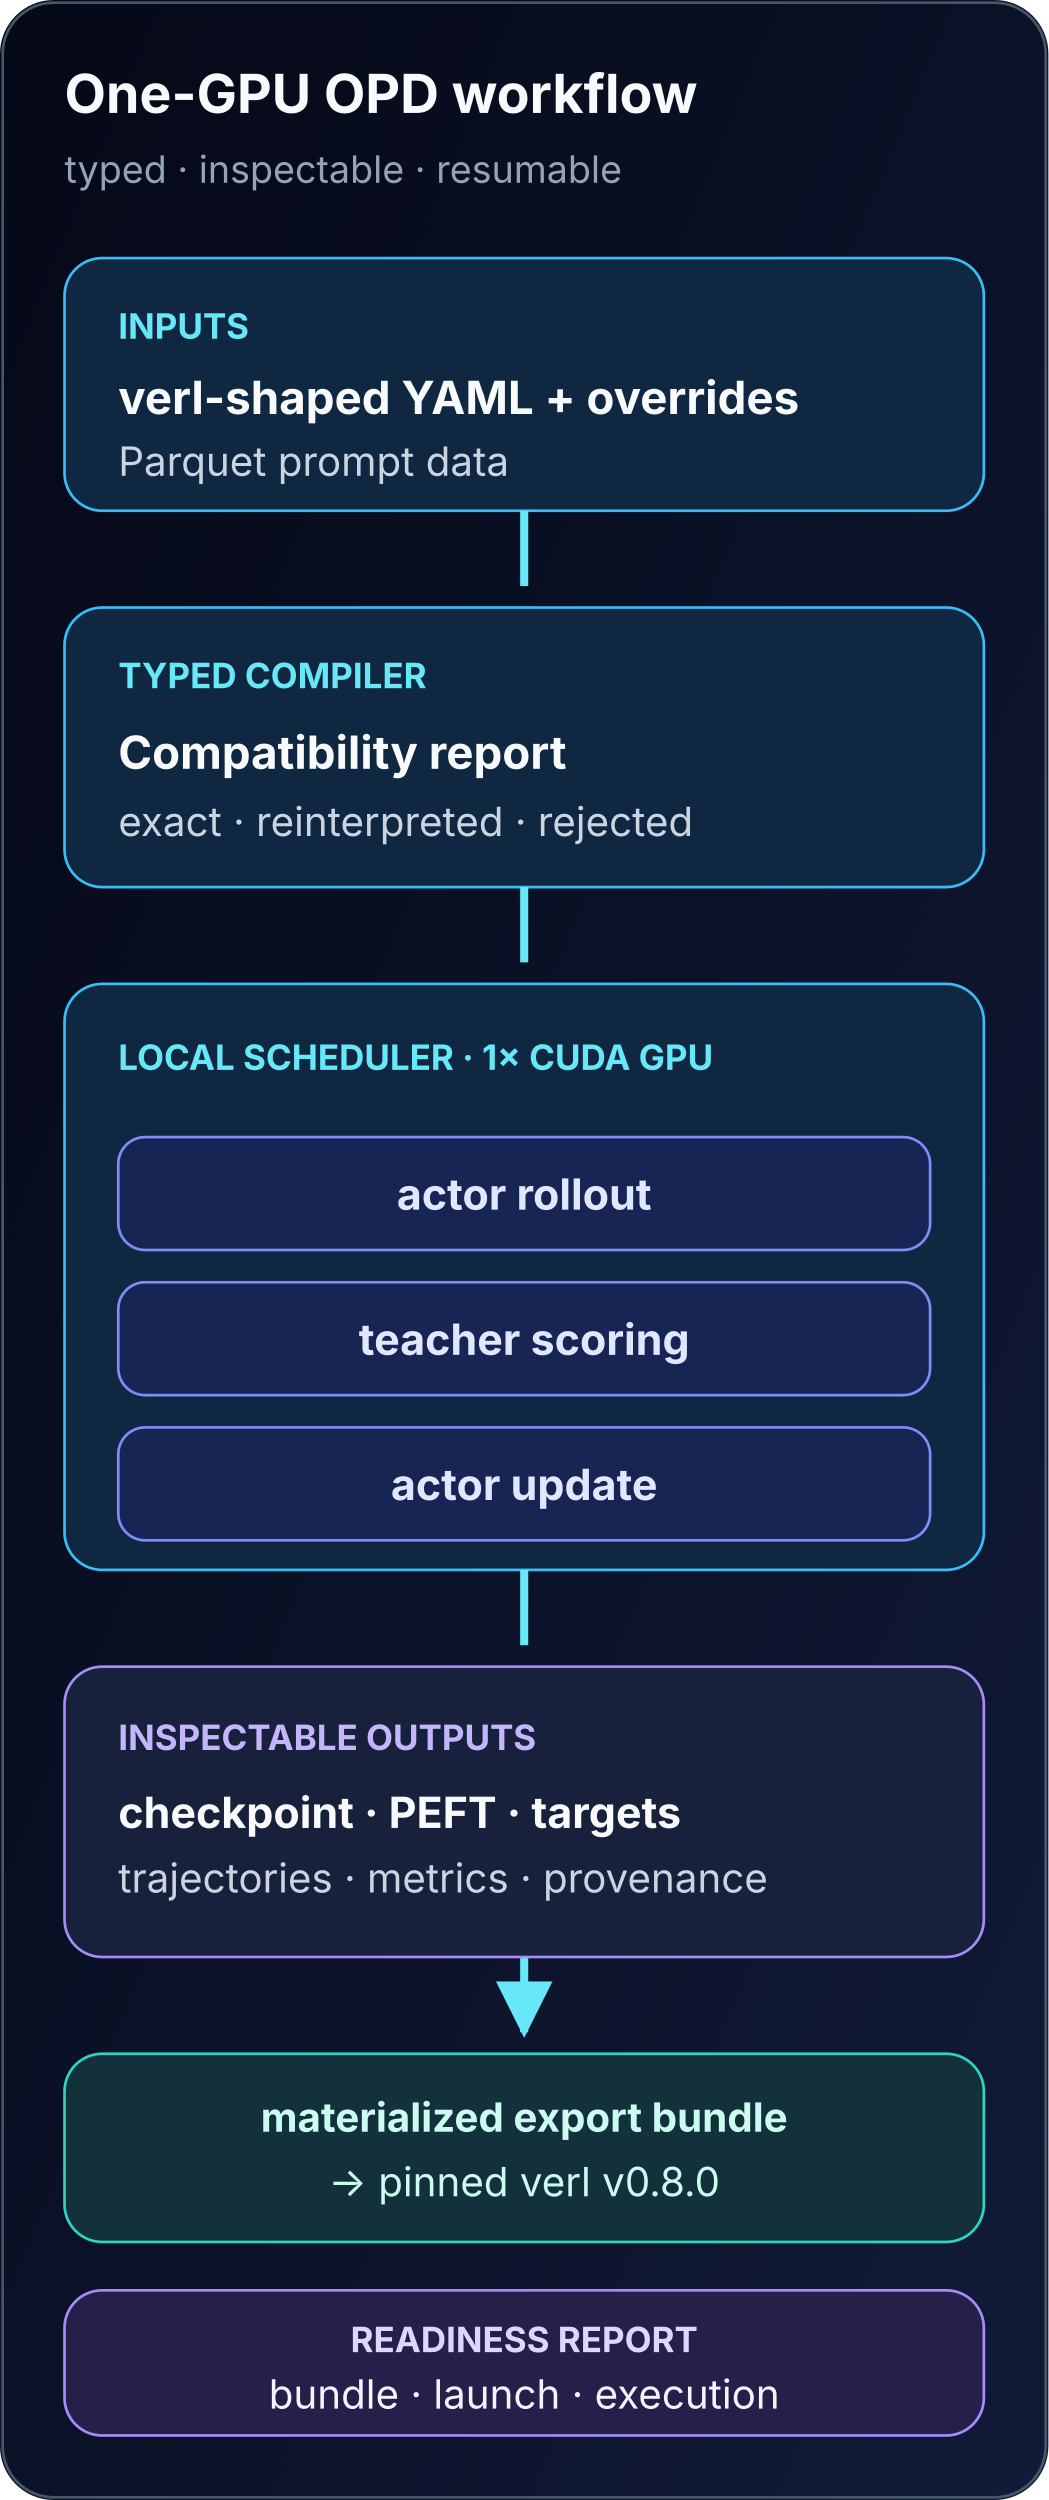
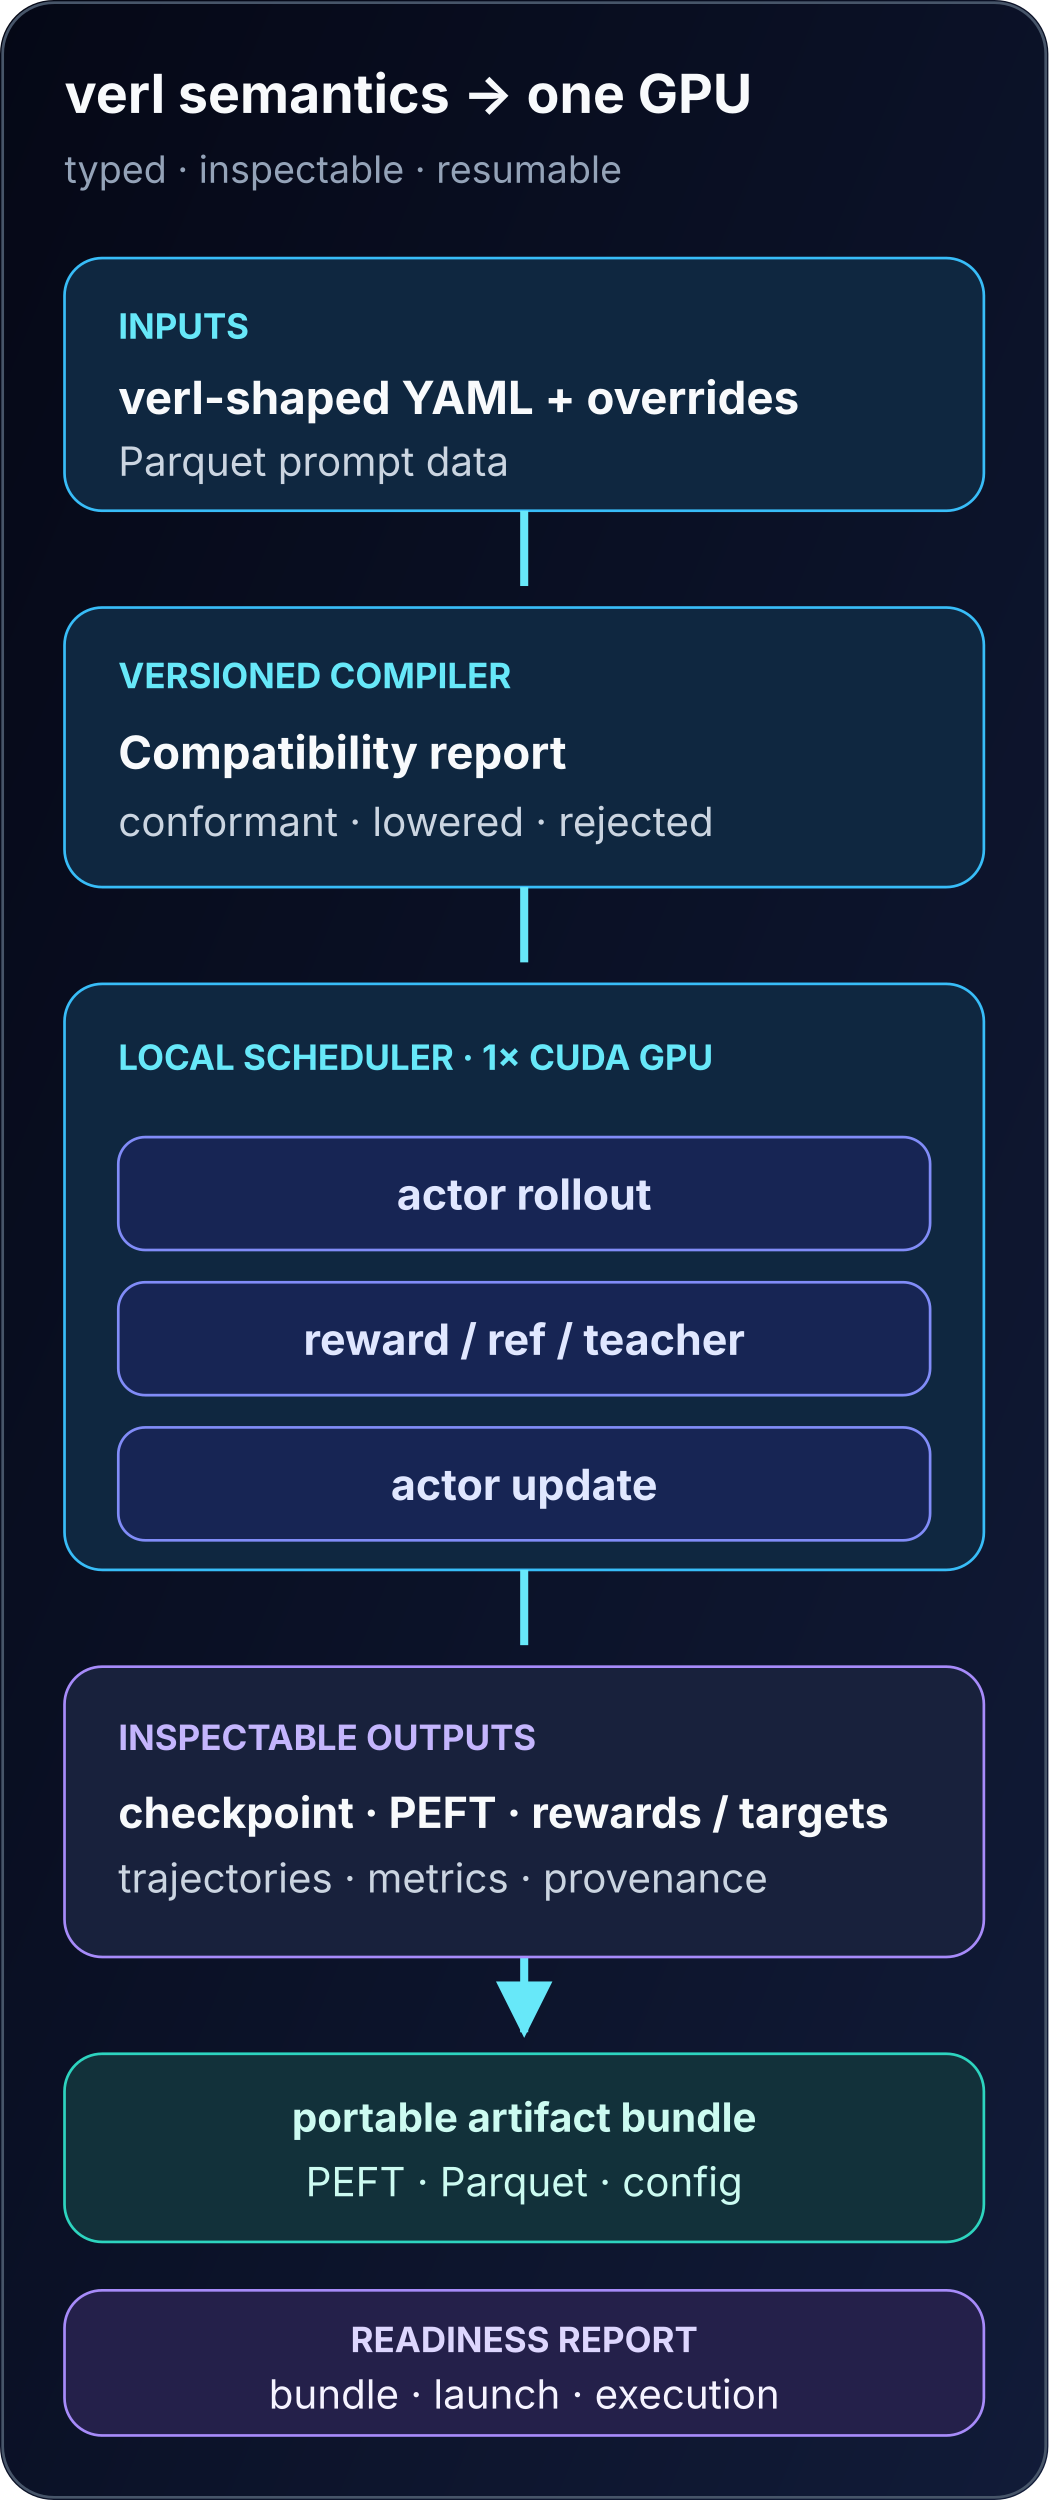
<svg xmlns="http://www.w3.org/2000/svg" viewBox="0 0 390 930" role="img" aria-labelledby="title desc">
  <defs>
    <linearGradient id="bg" x1="0" y1="0" x2="1" y2="1">
      <stop stop-color="#050816" />
      <stop offset="1" stop-color="#111b38" />
    </linearGradient>
    <marker id="a" viewBox="0 0 10 10" refX="9" refY="5" markerWidth="7" markerHeight="7" orient="auto">
      <path d="M0 0l10 5-10 5z" fill="#67e8f9" />
    </marker>
  </defs>
  <rect width="390" height="930" rx="20" fill="url(#bg)" />
  <rect x="1" y="1" width="388" height="928" rx="19" fill="none" stroke="#475569" />
  <g font-family="Inter,DejaVu Sans,Segoe UI,sans-serif">
-     <text x="24" y="42" fill="#f8fafc" font-size="20" font-weight="750">One-GPU OPD workflow</text>
+     <text x="24" y="42" fill="#f8fafc" font-size="20" font-weight="750">verl semantics → one GPU</text>
    <text x="24" y="68" fill="#94a3b8" font-size="14">typed · inspectable · resumable</text>
    <g fill="#0f2740" stroke="#38bdf8">
      <rect x="24" y="96" width="342" height="94" rx="14" />
      <rect x="24" y="226" width="342" height="104" rx="14" />
      <rect x="24" y="366" width="342" height="218" rx="14" />
    </g>
    <text x="44" y="126" fill="#67e8f9" font-size="13" font-weight="700">INPUTS</text>
    <text x="44" y="154" fill="#f8fafc" font-size="17" font-weight="700">verl-shaped YAML + overrides</text>
    <text x="44" y="177" fill="#cbd5e1" font-size="15">Parquet prompt data</text>
    <path d="M195 190v28M195 330v28M195 584v28M195 728v28" stroke="#67e8f9" stroke-width="3" marker-end="url(#a)" />
-     <text x="44" y="256" fill="#67e8f9" font-size="13" font-weight="700">TYPED COMPILER</text>
+     <text x="44" y="256" fill="#67e8f9" font-size="13" font-weight="700">VERSIONED COMPILER</text>
    <text x="44" y="286" fill="#f8fafc" font-size="17" font-weight="700">Compatibility report</text>
-     <text x="44" y="311" fill="#cbd5e1" font-size="15">exact · reinterpreted · rejected</text>
+     <text x="44" y="311" fill="#cbd5e1" font-size="15">conformant · lowered · rejected</text>
    <text x="44" y="398" fill="#67e8f9" font-size="13" font-weight="700">LOCAL SCHEDULER · 1× CUDA GPU</text>
    <g fill="#172554" stroke="#818cf8">
      <rect x="44" y="423" width="302" height="42" rx="10" />
      <rect x="44" y="477" width="302" height="42" rx="10" />
      <rect x="44" y="531" width="302" height="42" rx="10" />
    </g>
    <text x="195" y="450" text-anchor="middle" fill="#e0e7ff" font-size="16" font-weight="650">actor rollout</text>
-     <text x="195" y="504" text-anchor="middle" fill="#e0e7ff" font-size="16" font-weight="650">teacher scoring</text>
+     <text x="195" y="504" text-anchor="middle" fill="#e0e7ff" font-size="16" font-weight="650">reward / ref / teacher</text>
    <text x="195" y="558" text-anchor="middle" fill="#e0e7ff" font-size="16" font-weight="650">actor update</text>
    <rect x="24" y="620" width="342" height="108" rx="14" fill="#18213c" stroke="#a78bfa" />
    <text x="44" y="651" fill="#c4b5fd" font-size="13" font-weight="700">INSPECTABLE OUTPUTS</text>
-     <text x="44" y="680" fill="#f8fafc" font-size="16" font-weight="650">checkpoint · PEFT · targets</text>
+     <text x="44" y="680" fill="#f8fafc" font-size="16" font-weight="650">checkpoint · PEFT · rewards / targets</text>
    <text x="44" y="704" fill="#cbd5e1" font-size="15">trajectories · metrics · provenance</text>
    <rect x="24" y="764" width="342" height="70" rx="14" fill="#12313a" stroke="#2dd4bf" />
-     <text x="195" y="793" text-anchor="middle" fill="#ccfbf1" font-size="15" font-weight="700">materialized export bundle</text>
-     <text x="195" y="817" text-anchor="middle" fill="#ccfbf1" font-size="15">→ pinned verl v0.8.0</text>
+     <text x="195" y="793" text-anchor="middle" fill="#ccfbf1" font-size="15" font-weight="700">portable artifact bundle</text>
+     <text x="195" y="817" text-anchor="middle" fill="#ccfbf1" font-size="15">PEFT · Parquet · config</text>
    <rect x="24" y="852" width="342" height="54" rx="14" fill="#24204a" stroke="#a78bfa" />
    <text x="195" y="875" text-anchor="middle" fill="#ddd6fe" font-size="13" font-weight="750">READINESS REPORT</text>
    <text x="195" y="896" text-anchor="middle" fill="#f5f3ff" font-size="15">bundle · launch · execution</text>
  </g>
</svg>
